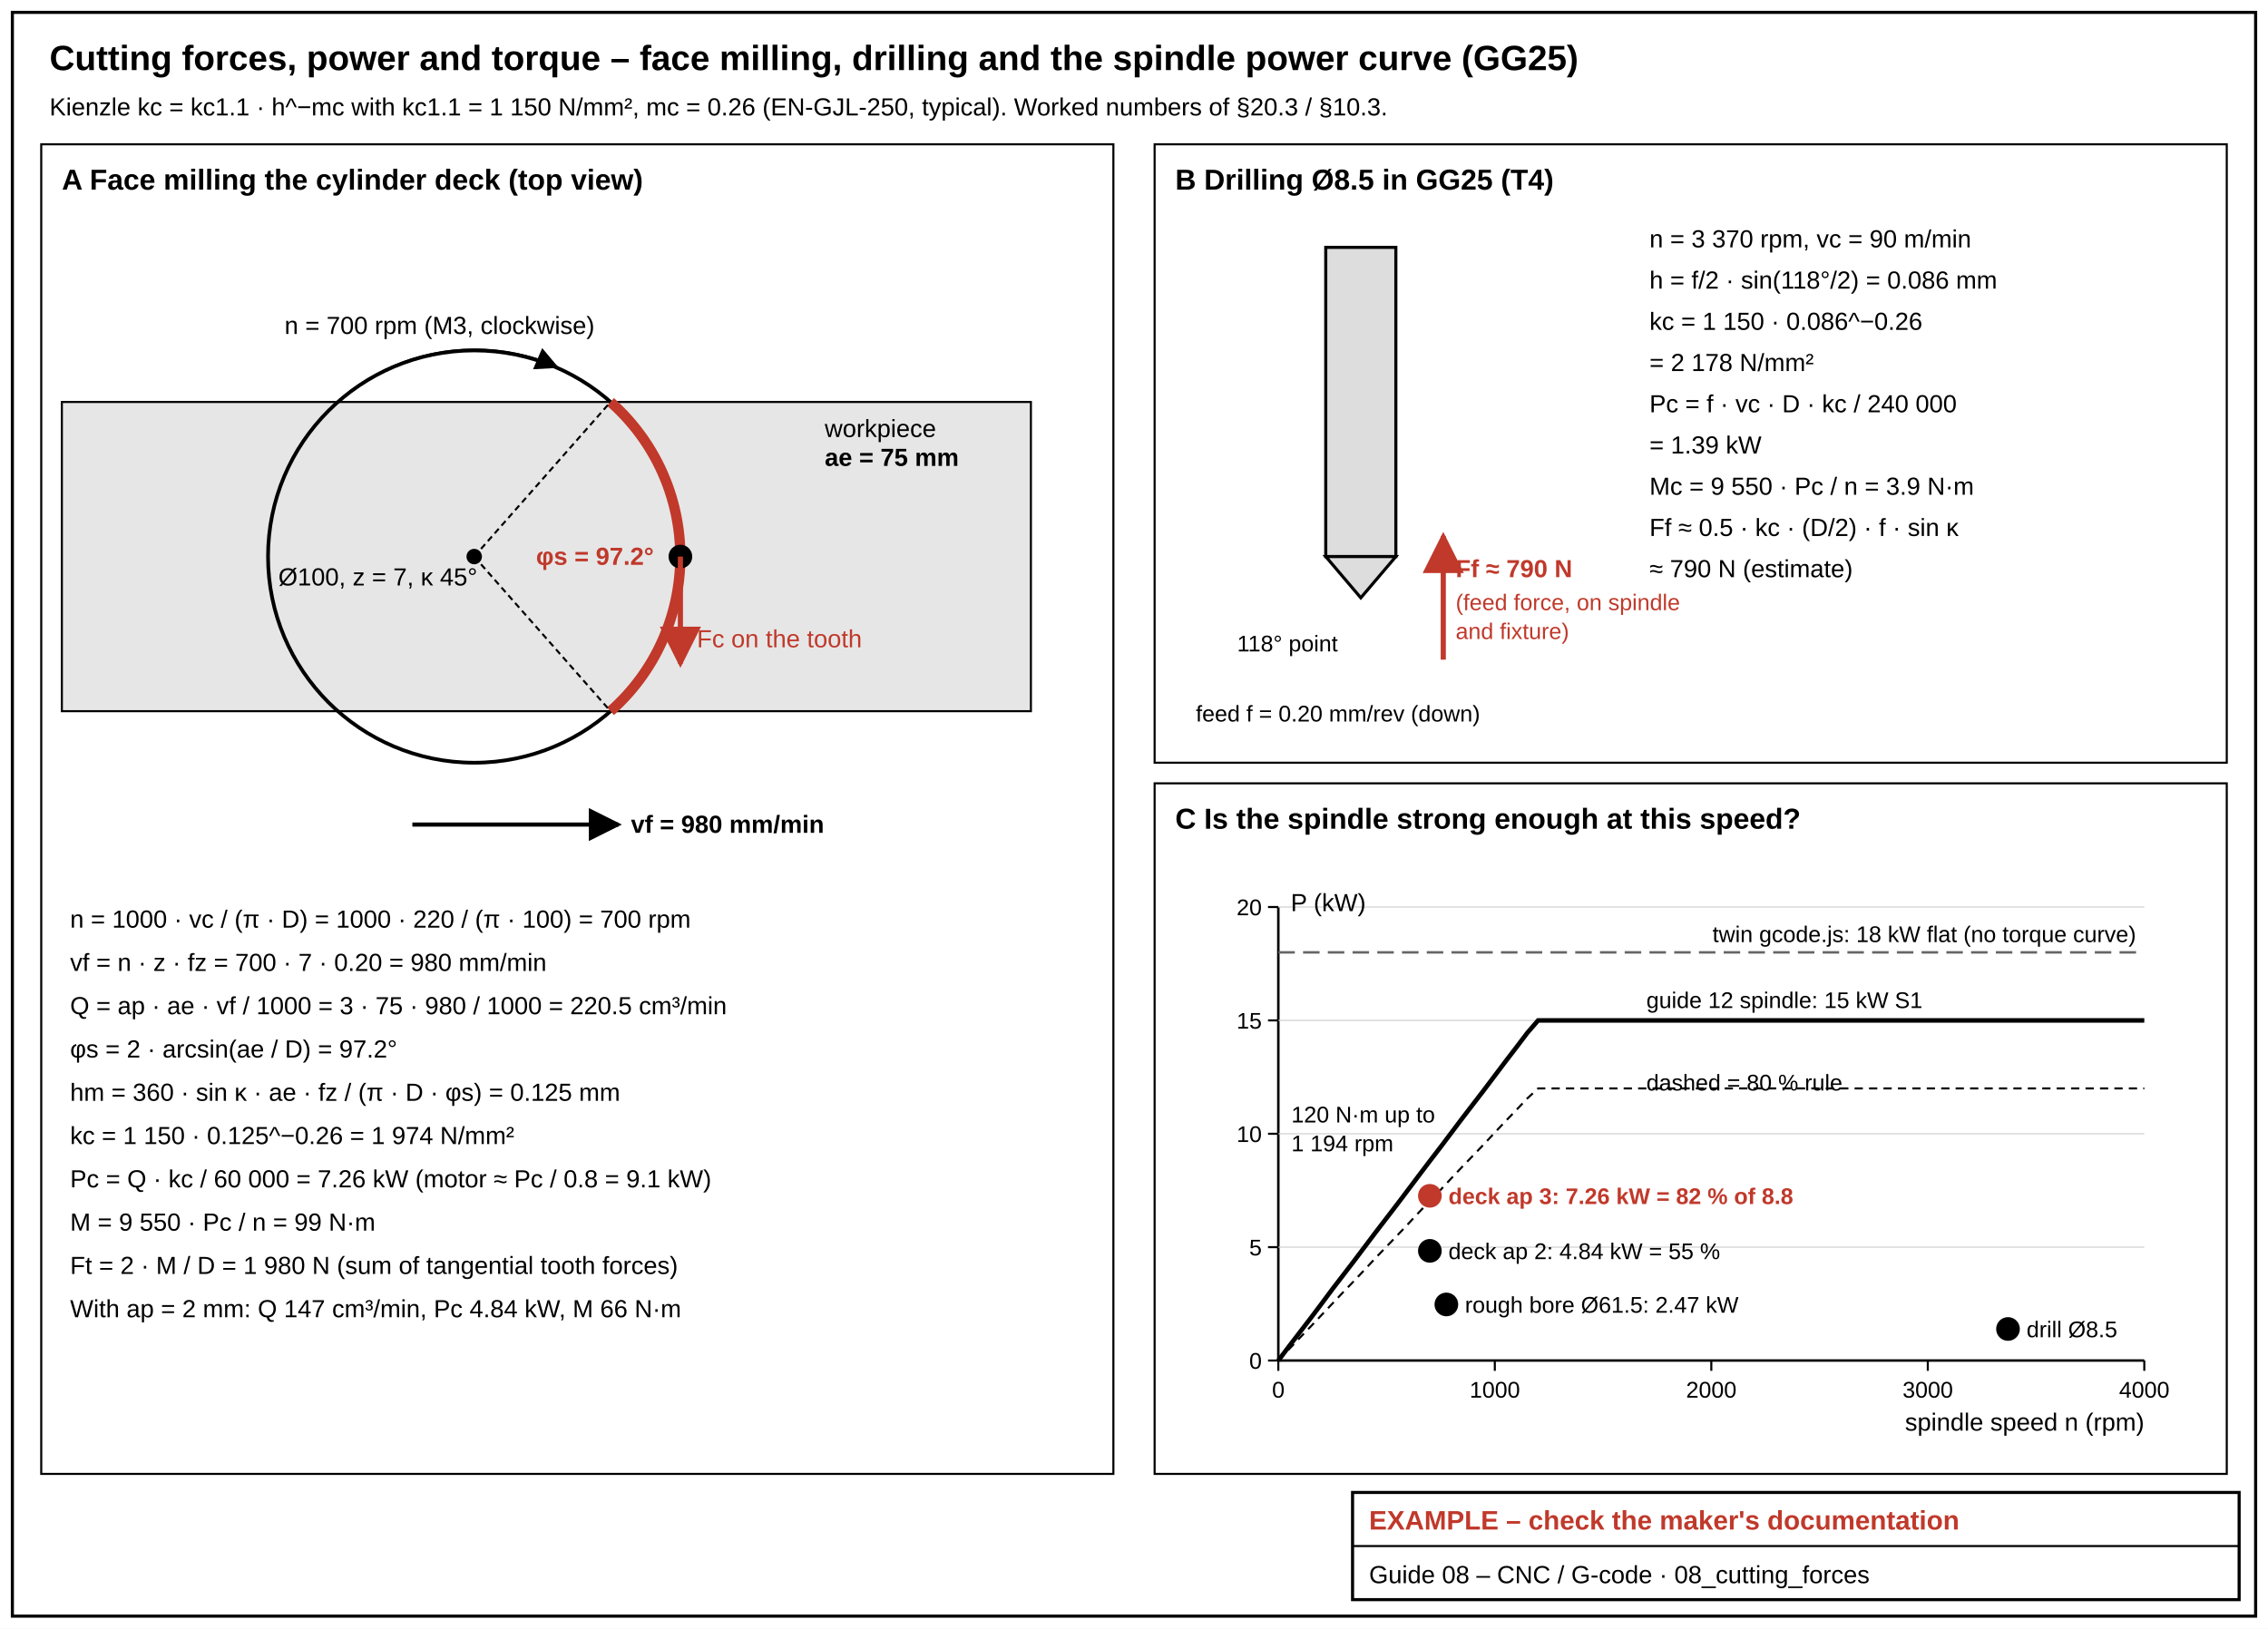
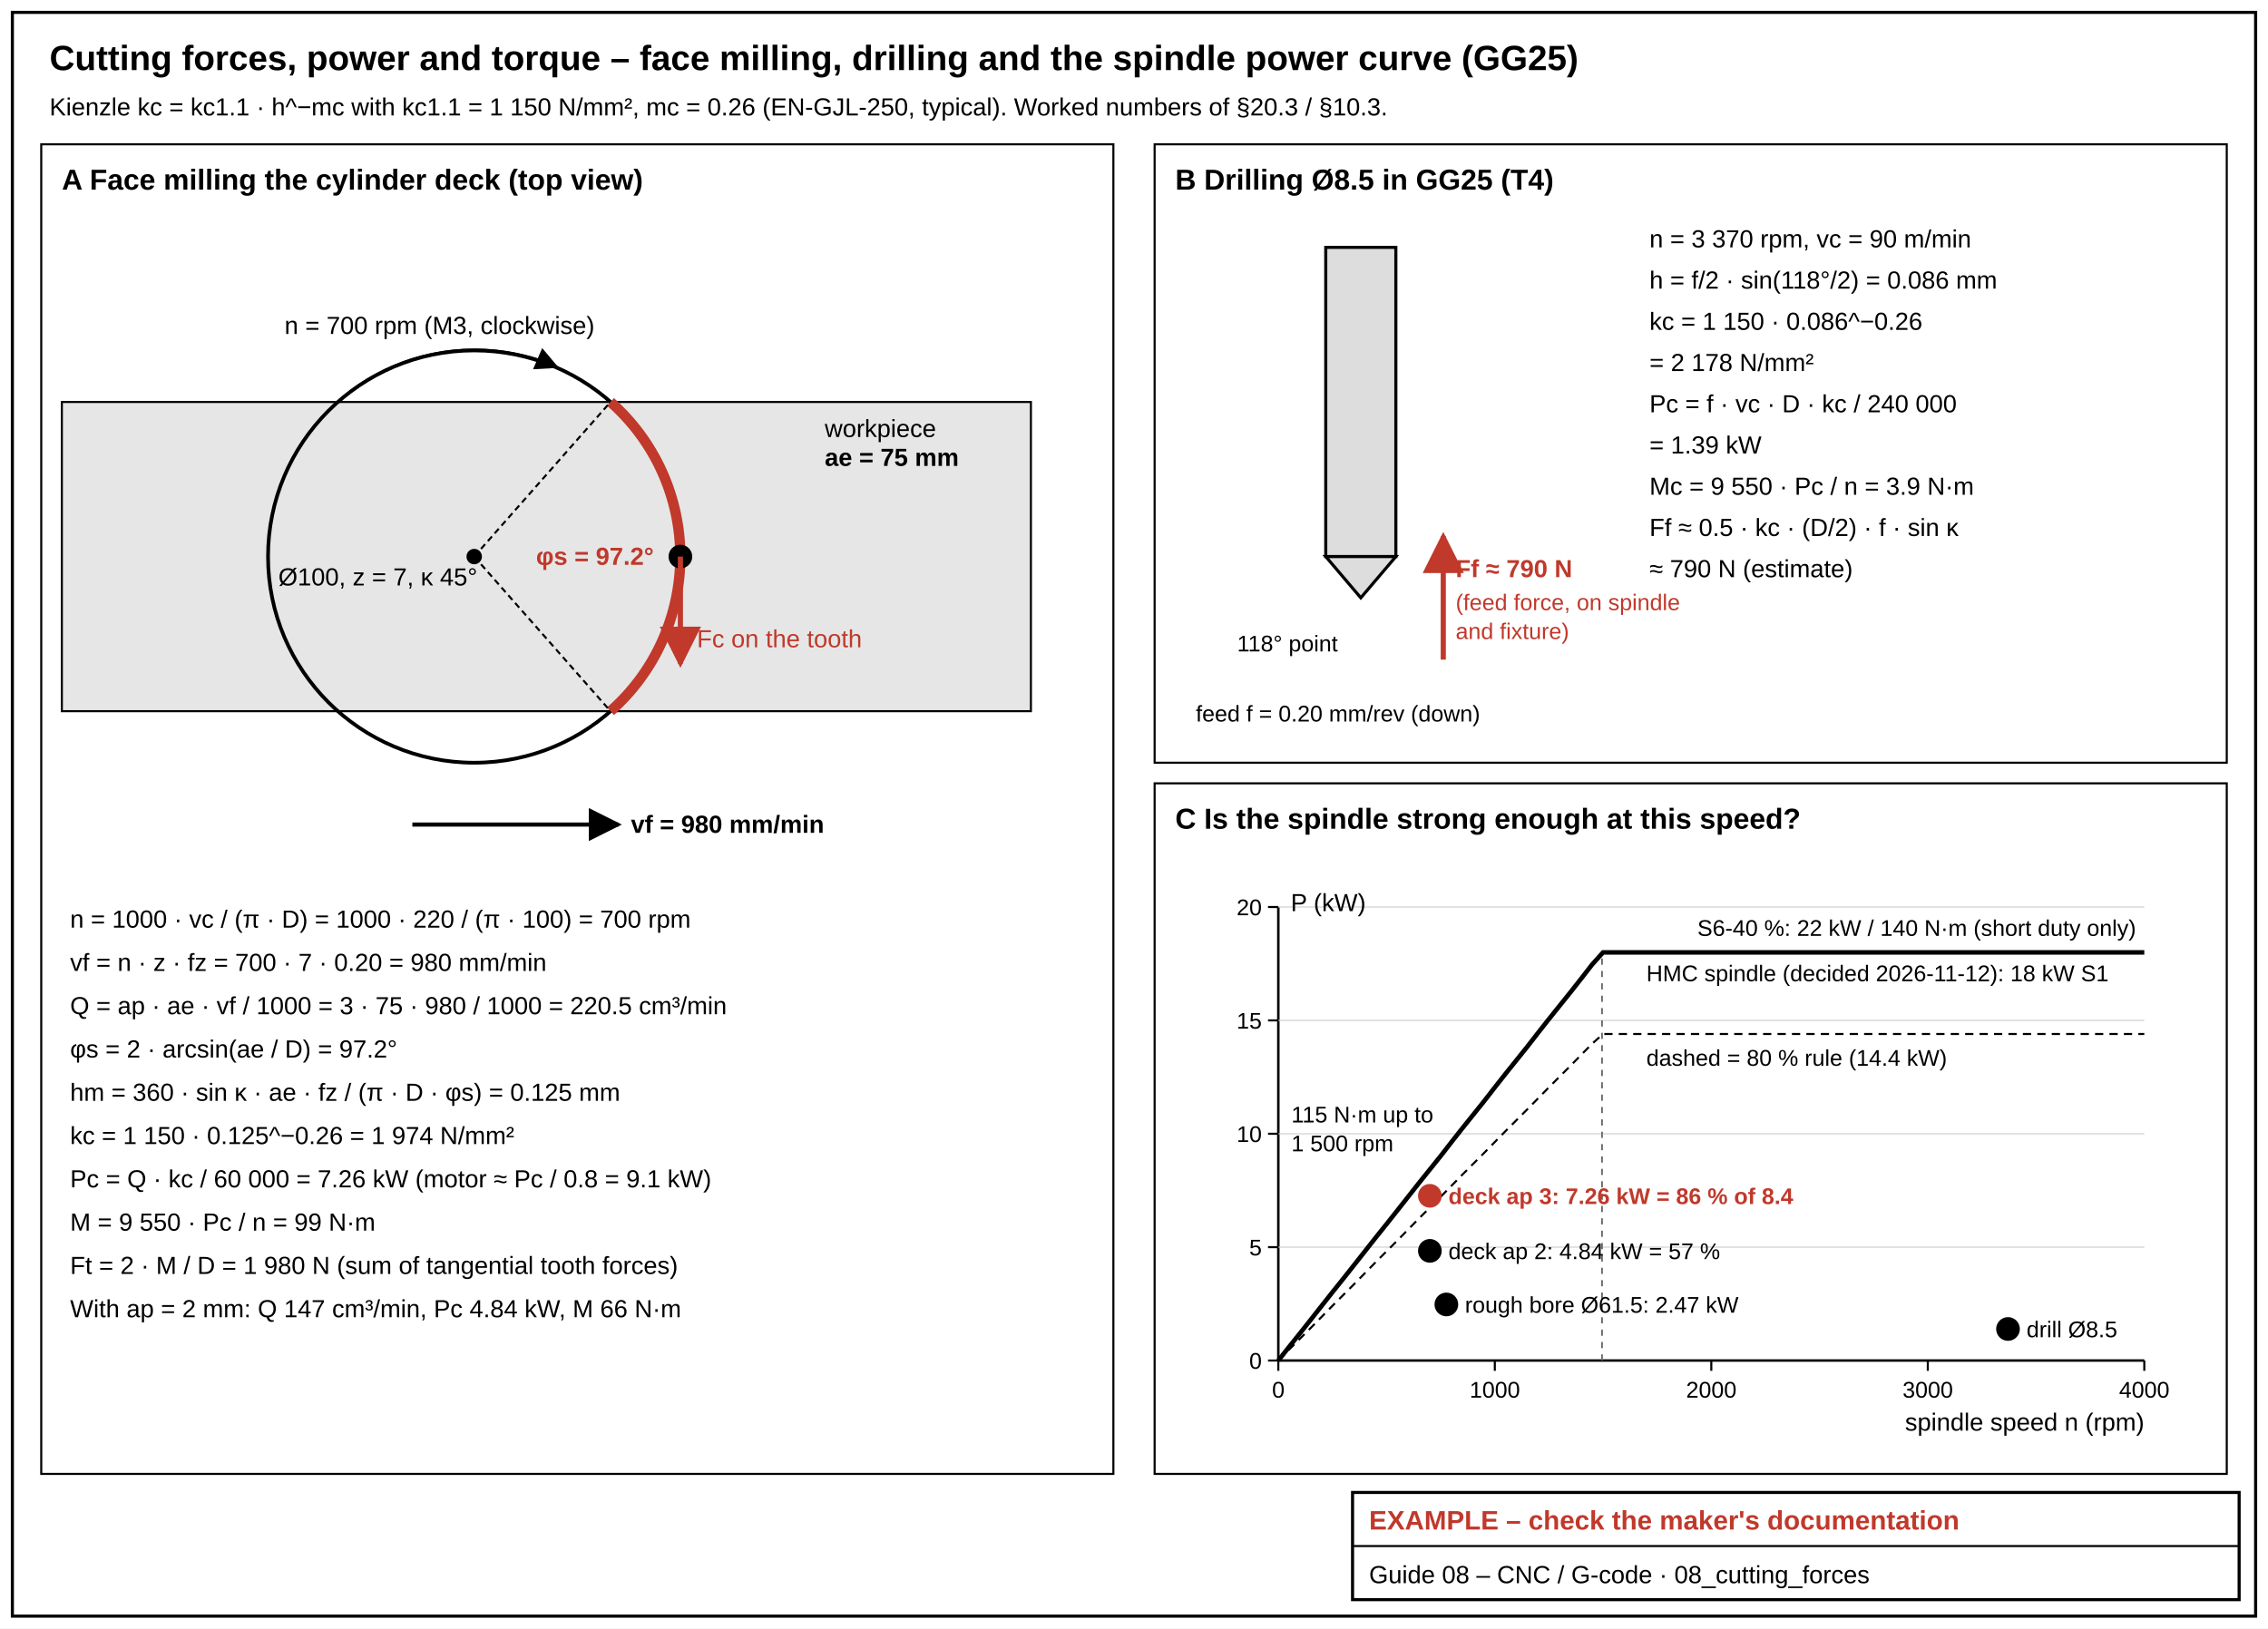
<svg xmlns="http://www.w3.org/2000/svg" viewBox="0 0 1100 790" width="1100" height="790" font-family="Arial, Helvetica, sans-serif" font-size="13">
  <defs>
    <marker id="ar" viewBox="0 0 10 10" refX="9" refY="5" markerWidth="8" markerHeight="8" orient="auto-start-reverse">
      <path d="M0,0 L10,5 L0,10 z" fill="#000" />
    </marker>
    <marker id="arA" viewBox="0 0 10 10" refX="9" refY="5" markerWidth="8" markerHeight="8" orient="auto-start-reverse">
      <path d="M0,0 L10,5 L0,10 z" fill="#c0392b" />
    </marker>
    <pattern id="hat" width="8" height="8" patternUnits="userSpaceOnUse" patternTransform="rotate(45)">
      <line x1="0" y1="0" x2="0" y2="8" stroke="#000" stroke-width="0.8" />
    </pattern>
  </defs>
  <rect x="0" y="0" width="1100" height="790" fill="#ffffff" />
  <rect x="6" y="6" width="1088" height="778" fill="none" stroke="#000" stroke-width="1.5" />
  <text x="24.0" y="34.0" font-size="17" text-anchor="start" fill="#000" font-weight="bold">Cutting forces, power and torque – face milling, drilling and the spindle power curve (GG25)</text>
  <text x="24.0" y="56.0" font-size="12" text-anchor="start" fill="#000">Kienzle kc = kc1.1 · h^−mc with kc1.1 = 1 150 N/mm², mc = 0.26 (EN-GJL-250, typical). Worked numbers of §20.3 / §10.3.</text>
  <rect x="20.0" y="70.0" width="520.0" height="645.0" rx="0" fill="#fff" stroke="#000" stroke-width="1" />
  <text x="30.0" y="92.0" font-size="14" text-anchor="start" fill="#000" font-weight="bold">A  Face milling the cylinder deck (top view)</text>
  <rect x="30.0" y="195.0" width="470.0" height="150.0" rx="0" fill="#e6e6e6" stroke="#000" stroke-width="1" />
  <text x="400.0" y="212.0" font-size="12" text-anchor="start" fill="#000">workpiece</text>
  <text x="400.0" y="226.0" font-size="12" text-anchor="start" fill="#000" font-weight="bold">ae = 75 mm</text>
  <circle cx="230.0" cy="270.0" r="100.0" fill="none" stroke="#000" stroke-width="1.8" />
  <circle cx="230.0" cy="270.0" r="3.0" fill="#000" stroke="#000" stroke-width="1.5" />
  <path d="M296.1,345.0 A100,100 0 0,0 296.1,195.0" fill="none" stroke="#c0392b" stroke-width="5" />
  <line x1="230.0" y1="270.0" x2="296.1" y2="345.0" stroke="#000" stroke-width="1" stroke-dasharray="3 2" />
  <line x1="230.0" y1="270.0" x2="296.1" y2="195.0" stroke="#000" stroke-width="1" stroke-dasharray="3 2" />
  <text x="260.0" y="274.0" font-size="12" text-anchor="start" fill="#c0392b" font-weight="bold">φs = 97.2°</text>
  <path d="M170,190 A100,100 0 0,1 270,178" fill="none" stroke="#000" stroke-width="1.4" marker-end="url(#ar)" />
  <text x="138.0" y="162.0" font-size="12" text-anchor="start" fill="#000">n = 700 rpm (M3, clockwise)</text>
  <line x1="200.0" y1="400.0" x2="300.0" y2="400.0" stroke="#000" stroke-width="2" marker-end="url(#ar)" />
  <text x="306.0" y="404.0" font-size="12" text-anchor="start" fill="#000" font-weight="bold">vf = 980 mm/min</text>
  <circle cx="330.0" cy="270.0" r="5.0" fill="#000" stroke="#000" stroke-width="1.5" />
  <line x1="330.0" y1="270.0" x2="330.0" y2="322.0" stroke="#c0392b" stroke-width="2.5" marker-end="url(#arA)" />
  <text x="338.0" y="314.0" font-size="12" text-anchor="start" fill="#c0392b">Fc on the tooth</text>
  <text x="135.0" y="284.0" font-size="12" text-anchor="start" fill="#000">Ø100, z = 7, κ 45°</text>
  <text x="34.0" y="450.0" font-size="12" text-anchor="start" fill="#000">n  = 1000 · vc / (π · D) = 1000 · 220 / (π · 100) = 700 rpm</text>
  <text x="34.0" y="471.0" font-size="12" text-anchor="start" fill="#000">vf = n · z · fz = 700 · 7 · 0.20 = 980 mm/min</text>
  <text x="34.0" y="492.0" font-size="12" text-anchor="start" fill="#000">Q  = ap · ae · vf / 1000 = 3 · 75 · 980 / 1000 = 220.5 cm³/min</text>
  <text x="34.0" y="513.0" font-size="12" text-anchor="start" fill="#000">φs = 2 · arcsin(ae / D) = 97.2°</text>
  <text x="34.0" y="534.0" font-size="12" text-anchor="start" fill="#000">hm = 360 · sin κ · ae · fz / (π · D · φs) = 0.125 mm</text>
  <text x="34.0" y="555.0" font-size="12" text-anchor="start" fill="#000">kc = 1 150 · 0.125^−0.26 = 1 974 N/mm²</text>
  <text x="34.0" y="576.0" font-size="12" text-anchor="start" fill="#000">Pc = Q · kc / 60 000 = 7.26 kW   (motor ≈ Pc / 0.8 = 9.1 kW)</text>
  <text x="34.0" y="597.0" font-size="12" text-anchor="start" fill="#000">M  = 9 550 · Pc / n = 99 N·m</text>
  <text x="34.0" y="618.0" font-size="12" text-anchor="start" fill="#000">Ft = 2 · M / D = 1 980 N  (sum of tangential tooth forces)</text>
  <text x="34.0" y="639.0" font-size="12" text-anchor="start" fill="#000">With ap = 2 mm: Q 147 cm³/min, Pc 4.84 kW, M 66 N·m</text>
  <rect x="560.0" y="70.0" width="520.0" height="300.0" rx="0" fill="#fff" stroke="#000" stroke-width="1" />
  <text x="570.0" y="92.0" font-size="14" text-anchor="start" fill="#000" font-weight="bold">B  Drilling Ø8.5 in GG25 (T4)</text>
  <rect x="643.0" y="120.0" width="34.0" height="150.0" rx="0" fill="#ddd" stroke="#000" stroke-width="1.5" />
  <path d="M643,270 L660,290 L677,270 Z" fill="#ddd" stroke="#000" stroke-width="1.5" />
  <text x="600.0" y="316.0" font-size="11" text-anchor="start" fill="#000">118° point</text>
  <line x1="700.0" y1="320.0" x2="700.0" y2="260.0" stroke="#c0392b" stroke-width="2.5" marker-end="url(#arA)" />
  <text x="706.0" y="280.0" font-size="12" text-anchor="start" fill="#c0392b" font-weight="bold">Ff ≈ 790 N</text>
  <text x="706.0" y="296.0" font-size="11" text-anchor="start" fill="#c0392b">(feed force, on spindle</text>
  <text x="706.0" y="310.0" font-size="11" text-anchor="start" fill="#c0392b"> and fixture)</text>
  <text x="580.0" y="350.0" font-size="11" text-anchor="start" fill="#000">feed f = 0.20 mm/rev (down)</text>
  <text x="800.0" y="120.0" font-size="12" text-anchor="start" fill="#000">n = 3 370 rpm, vc = 90 m/min</text>
  <text x="800.0" y="140.0" font-size="12" text-anchor="start" fill="#000">h = f/2 · sin(118°/2) = 0.086 mm</text>
  <text x="800.0" y="160.0" font-size="12" text-anchor="start" fill="#000">kc = 1 150 · 0.086^−0.26</text>
  <text x="800.0" y="180.0" font-size="12" text-anchor="start" fill="#000">   = 2 178 N/mm²</text>
  <text x="800.0" y="200.0" font-size="12" text-anchor="start" fill="#000">Pc = f · vc · D · kc / 240 000</text>
  <text x="800.0" y="220.0" font-size="12" text-anchor="start" fill="#000">   = 1.39 kW</text>
  <text x="800.0" y="240.0" font-size="12" text-anchor="start" fill="#000">Mc = 9 550 · Pc / n = 3.9 N·m</text>
  <text x="800.0" y="260.0" font-size="12" text-anchor="start" fill="#000">Ff ≈ 0.5 · kc · (D/2) · f · sin κ</text>
  <text x="800.0" y="280.0" font-size="12" text-anchor="start" fill="#000">   ≈ 790 N (estimate)</text>
  <rect x="560.0" y="380.0" width="520.0" height="335.0" rx="0" fill="#fff" stroke="#000" stroke-width="1" />
  <text x="570.0" y="402.0" font-size="14" text-anchor="start" fill="#000" font-weight="bold">C  Is the spindle strong enough at this speed?</text>
  <line x1="620.0" y1="660.0" x2="1040.0" y2="660.0" stroke="#000" stroke-width="1.2" />
  <line x1="620.0" y1="660.0" x2="620.0" y2="440.0" stroke="#000" stroke-width="1.2" />
  <line x1="620.0" y1="660.0" x2="620.0" y2="665.0" stroke="#000" stroke-width="1" />
  <text x="620.0" y="678.0" font-size="11" text-anchor="middle" fill="#000">0</text>
  <line x1="725.0" y1="660.0" x2="725.0" y2="665.0" stroke="#000" stroke-width="1" />
  <text x="725.0" y="678.0" font-size="11" text-anchor="middle" fill="#000">1000</text>
  <line x1="830.0" y1="660.0" x2="830.0" y2="665.0" stroke="#000" stroke-width="1" />
  <text x="830.0" y="678.0" font-size="11" text-anchor="middle" fill="#000">2000</text>
  <line x1="935.0" y1="660.0" x2="935.0" y2="665.0" stroke="#000" stroke-width="1" />
  <text x="935.0" y="678.0" font-size="11" text-anchor="middle" fill="#000">3000</text>
  <line x1="1040.0" y1="660.0" x2="1040.0" y2="665.0" stroke="#000" stroke-width="1" />
  <text x="1040.0" y="678.0" font-size="11" text-anchor="middle" fill="#000">4000</text>
  <line x1="615.0" y1="660.0" x2="620.0" y2="660.0" stroke="#000" stroke-width="1" />
  <text x="612.0" y="664.0" font-size="11" text-anchor="end" fill="#000">0</text>
  <line x1="615.0" y1="605.0" x2="620.0" y2="605.0" stroke="#000" stroke-width="1" />
  <text x="612.0" y="609.0" font-size="11" text-anchor="end" fill="#000">5</text>
  <line x1="620.0" y1="605.0" x2="1040.0" y2="605.0" stroke="#ccc" stroke-width="0.5" />
  <line x1="615.0" y1="550.0" x2="620.0" y2="550.0" stroke="#000" stroke-width="1" />
  <text x="612.0" y="554.0" font-size="11" text-anchor="end" fill="#000">10</text>
  <line x1="620.0" y1="550.0" x2="1040.0" y2="550.0" stroke="#ccc" stroke-width="0.5" />
  <line x1="615.0" y1="495.0" x2="620.0" y2="495.0" stroke="#000" stroke-width="1" />
  <text x="612.0" y="499.0" font-size="11" text-anchor="end" fill="#000">15</text>
  <line x1="620.0" y1="495.0" x2="1040.0" y2="495.0" stroke="#ccc" stroke-width="0.5" />
  <line x1="615.0" y1="440.0" x2="620.0" y2="440.0" stroke="#000" stroke-width="1" />
  <text x="612.0" y="444.0" font-size="11" text-anchor="end" fill="#000">20</text>
  <line x1="620.0" y1="440.0" x2="1040.0" y2="440.0" stroke="#ccc" stroke-width="0.5" />
  <text x="1040.0" y="694.0" font-size="12" text-anchor="end" fill="#000">spindle speed n (rpm)</text>
  <text x="626.0" y="442.0" font-size="12" text-anchor="start" fill="#000">P (kW)</text>
-   <path d="M620.0,660.0 L625.2,653.1 L630.5,646.2 L635.8,639.3 L641.0,632.4 L646.2,625.4 L651.5,618.5 L656.8,611.6 L662.0,604.7 L667.2,597.8 L672.5,590.9 L677.8,584.0 L683.0,577.1 L688.2,570.2 L693.5,563.2 L698.8,556.3 L704.0,549.4 L709.2,542.5 L714.5,535.6 L719.8,528.7 L725.0,521.8 L730.2,514.9 L735.5,508.0 L740.8,501.0 L746.0,495.0 L751.2,495.0 L756.5,495.0 L761.8,495.0 L767.0,495.0 L772.2,495.0 L777.5,495.0 L782.8,495.0 L788.0,495.0 L793.2,495.0 L798.5,495.0 L803.8,495.0 L809.0,495.0 L814.2,495.0 L819.5,495.0 L824.8,495.0 L830.0,495.0 L835.2,495.0 L840.5,495.0 L845.8,495.0 L851.0,495.0 L856.2,495.0 L861.5,495.0 L866.8,495.0 L872.0,495.0 L877.2,495.0 L882.5,495.0 L887.8,495.0 L893.0,495.0 L898.2,495.0 L903.5,495.0 L908.8,495.0 L914.0,495.0 L919.2,495.0 L924.5,495.0 L929.8,495.0 L935.0,495.0 L940.2,495.0 L945.5,495.0 L950.8,495.0 L956.0,495.0 L961.2,495.0 L966.5,495.0 L971.8,495.0 L977.0,495.0 L982.2,495.0 L987.5,495.0 L992.8,495.0 L998.0,495.0 L1003.2,495.0 L1008.5,495.0 L1013.8,495.0 L1019.0,495.0 L1024.2,495.0 L1029.5,495.0 L1034.8,495.0 L1040.0,495.0" fill="none" stroke="#000" stroke-width="2.2" />
-   <path d="M620.0,660.0 L625.2,654.5 L630.5,648.9 L635.8,643.4 L641.0,637.9 L646.2,632.4 L651.5,626.8 L656.8,621.3 L662.0,615.8 L667.2,610.2 L672.5,604.7 L677.8,599.2 L683.0,593.7 L688.2,588.1 L693.5,582.6 L698.8,577.1 L704.0,571.5 L709.2,566.0 L714.5,560.5 L719.8,555.0 L725.0,549.4 L730.2,543.9 L735.5,538.4 L740.8,532.8 L746.0,528.0 L751.2,528.0 L756.5,528.0 L761.8,528.0 L767.0,528.0 L772.2,528.0 L777.5,528.0 L782.8,528.0 L788.0,528.0 L793.2,528.0 L798.5,528.0 L803.8,528.0 L809.0,528.0 L814.2,528.0 L819.5,528.0 L824.8,528.0 L830.0,528.0 L835.2,528.0 L840.5,528.0 L845.8,528.0 L851.0,528.0 L856.2,528.0 L861.5,528.0 L866.8,528.0 L872.0,528.0 L877.2,528.0 L882.5,528.0 L887.8,528.0 L893.0,528.0 L898.2,528.0 L903.5,528.0 L908.8,528.0 L914.0,528.0 L919.2,528.0 L924.5,528.0 L929.8,528.0 L935.0,528.0 L940.2,528.0 L945.5,528.0 L950.8,528.0 L956.0,528.0 L961.2,528.0 L966.5,528.0 L971.8,528.0 L977.0,528.0 L982.2,528.0 L987.5,528.0 L992.8,528.0 L998.0,528.0 L1003.2,528.0 L1008.5,528.0 L1013.8,528.0 L1019.0,528.0 L1024.2,528.0 L1029.5,528.0 L1034.8,528.0 L1040.0,528.0" fill="none" stroke="#000" stroke-width="1" stroke-dasharray="4 3" />
-   <line x1="620.0" y1="462.0" x2="1040.0" y2="462.0" stroke="#666" stroke-width="1.2" stroke-dasharray="8 4" />
-   <text x="1036.0" y="457.0" font-size="11" text-anchor="end" fill="#000">twin gcode.js: 18 kW flat (no torque curve)</text>
-   <text x="798.5" y="489.0" font-size="11" text-anchor="start" fill="#000">guide 12 spindle: 15 kW S1</text>
-   <text x="798.5" y="529.0" font-size="11" text-anchor="start" fill="#000">dashed = 80 % rule</text>
-   <text x="626.3" y="544.5" font-size="11" text-anchor="start" fill="#000">120 N·m up to</text>
-   <text x="626.3" y="558.5" font-size="11" text-anchor="start" fill="#000">1 194 rpm</text>
+   <path d="M620.0,660.0 L625.2,653.4 L630.5,646.8 L635.8,640.1 L641.0,633.5 L646.2,626.9 L651.5,620.3 L656.8,613.6 L662.0,607.0 L667.2,600.4 L672.5,593.8 L677.8,587.1 L683.0,580.5 L688.2,573.9 L693.5,567.3 L698.8,560.7 L704.0,554.0 L709.2,547.4 L714.5,540.8 L719.8,534.2 L725.0,527.5 L730.2,520.9 L735.5,514.3 L740.8,507.7 L746.0,501.0 L751.2,494.4 L756.5,487.8 L761.8,481.2 L767.0,474.6 L772.2,467.9 L777.5,462.0 L782.8,462.0 L788.0,462.0 L793.2,462.0 L798.5,462.0 L803.8,462.0 L809.0,462.0 L814.2,462.0 L819.5,462.0 L824.8,462.0 L830.0,462.0 L835.2,462.0 L840.5,462.0 L845.8,462.0 L851.0,462.0 L856.2,462.0 L861.5,462.0 L866.8,462.0 L872.0,462.0 L877.2,462.0 L882.5,462.0 L887.8,462.0 L893.0,462.0 L898.2,462.0 L903.5,462.0 L908.8,462.0 L914.0,462.0 L919.2,462.0 L924.5,462.0 L929.8,462.0 L935.0,462.0 L940.2,462.0 L945.5,462.0 L950.8,462.0 L956.0,462.0 L961.2,462.0 L966.5,462.0 L971.8,462.0 L977.0,462.0 L982.2,462.0 L987.5,462.0 L992.8,462.0 L998.0,462.0 L1003.2,462.0 L1008.5,462.0 L1013.8,462.0 L1019.0,462.0 L1024.2,462.0 L1029.5,462.0 L1034.8,462.0 L1040.0,462.0" fill="none" stroke="#000" stroke-width="2.2" />
+   <path d="M620.0,660.0 L625.2,654.7 L630.5,649.4 L635.8,644.1 L641.0,638.8 L646.2,633.5 L651.5,628.2 L656.8,622.9 L662.0,617.6 L667.2,612.3 L672.5,607.0 L677.8,601.7 L683.0,596.4 L688.2,591.1 L693.5,585.8 L698.8,580.5 L704.0,575.2 L709.2,569.9 L714.5,564.6 L719.8,559.3 L725.0,554.0 L730.2,548.7 L735.5,543.4 L740.8,538.1 L746.0,532.8 L751.2,527.5 L756.5,522.2 L761.8,516.9 L767.0,511.6 L772.2,506.3 L777.5,501.6 L782.8,501.6 L788.0,501.6 L793.2,501.6 L798.5,501.6 L803.8,501.6 L809.0,501.6 L814.2,501.6 L819.5,501.6 L824.8,501.6 L830.0,501.6 L835.2,501.6 L840.5,501.6 L845.8,501.6 L851.0,501.6 L856.2,501.6 L861.5,501.6 L866.8,501.6 L872.0,501.6 L877.2,501.6 L882.5,501.6 L887.8,501.6 L893.0,501.6 L898.2,501.6 L903.5,501.6 L908.8,501.6 L914.0,501.6 L919.2,501.6 L924.5,501.6 L929.8,501.6 L935.0,501.6 L940.2,501.6 L945.5,501.6 L950.8,501.6 L956.0,501.6 L961.2,501.6 L966.5,501.6 L971.8,501.6 L977.0,501.6 L982.2,501.6 L987.5,501.6 L992.8,501.6 L998.0,501.6 L1003.2,501.6 L1008.5,501.6 L1013.8,501.6 L1019.0,501.6 L1024.2,501.6 L1029.5,501.6 L1034.8,501.6 L1040.0,501.6" fill="none" stroke="#000" stroke-width="1" stroke-dasharray="4 3" />
+   <line x1="777.0" y1="660.0" x2="777.0" y2="462.0" stroke="#666" stroke-width="0.8" stroke-dasharray="3 3" />
+   <text x="1036.0" y="454.0" font-size="11" text-anchor="end" fill="#000">S6-40 %: 22 kW / 140 N·m (short duty only)</text>
+   <text x="798.5" y="476.0" font-size="11" text-anchor="start" fill="#000">HMC spindle (decided 2026-11-12): 18 kW S1</text>
+   <text x="798.5" y="517.0" font-size="11" text-anchor="start" fill="#000">dashed = 80 % rule (14.4 kW)</text>
+   <text x="626.3" y="544.5" font-size="11" text-anchor="start" fill="#000">115 N·m up to</text>
+   <text x="626.3" y="558.5" font-size="11" text-anchor="start" fill="#000">1 500 rpm</text>
  <circle cx="693.5" cy="580.1" r="5.0" fill="#c0392b" stroke="#c0392b" stroke-width="1.5" />
-   <text x="702.5" y="584.1" font-size="11" text-anchor="start" fill="#c0392b" font-weight="bold">deck ap 3: 7.26 kW = 82 % of 8.8</text>
+   <text x="702.5" y="584.1" font-size="11" text-anchor="start" fill="#c0392b" font-weight="bold">deck ap 3: 7.26 kW = 86 % of 8.4</text>
  <circle cx="693.5" cy="606.8" r="5.0" fill="#000" stroke="#000" stroke-width="1.5" />
-   <text x="702.5" y="610.8" font-size="11" text-anchor="start" fill="#000">deck ap 2: 4.84 kW = 55 %</text>
+   <text x="702.5" y="610.8" font-size="11" text-anchor="start" fill="#000">deck ap 2: 4.84 kW = 57 %</text>
  <circle cx="701.5" cy="632.8" r="5.0" fill="#000" stroke="#000" stroke-width="1.5" />
  <text x="710.5" y="636.8" font-size="11" text-anchor="start" fill="#000">rough bore Ø61.5: 2.47 kW</text>
  <circle cx="973.9" cy="644.7" r="5.0" fill="#000" stroke="#000" stroke-width="1.5" />
  <text x="982.9" y="648.7" font-size="11" text-anchor="start" fill="#000">drill Ø8.5</text>
  <rect x="656.0" y="724.0" width="430.0" height="52.0" rx="0" fill="#ffffff" stroke="#000" stroke-width="1.5" />
  <line x1="656.0" y1="750.0" x2="1086.0" y2="750.0" stroke="#000" stroke-width="1" />
  <text x="664.0" y="742.0" font-size="13" text-anchor="start" fill="#c0392b" font-weight="bold">EXAMPLE – check the maker's documentation</text>
  <text x="664.0" y="768.0" font-size="12" text-anchor="start" fill="#000">Guide 08 – CNC / G-code · 08_cutting_forces</text>
</svg>
